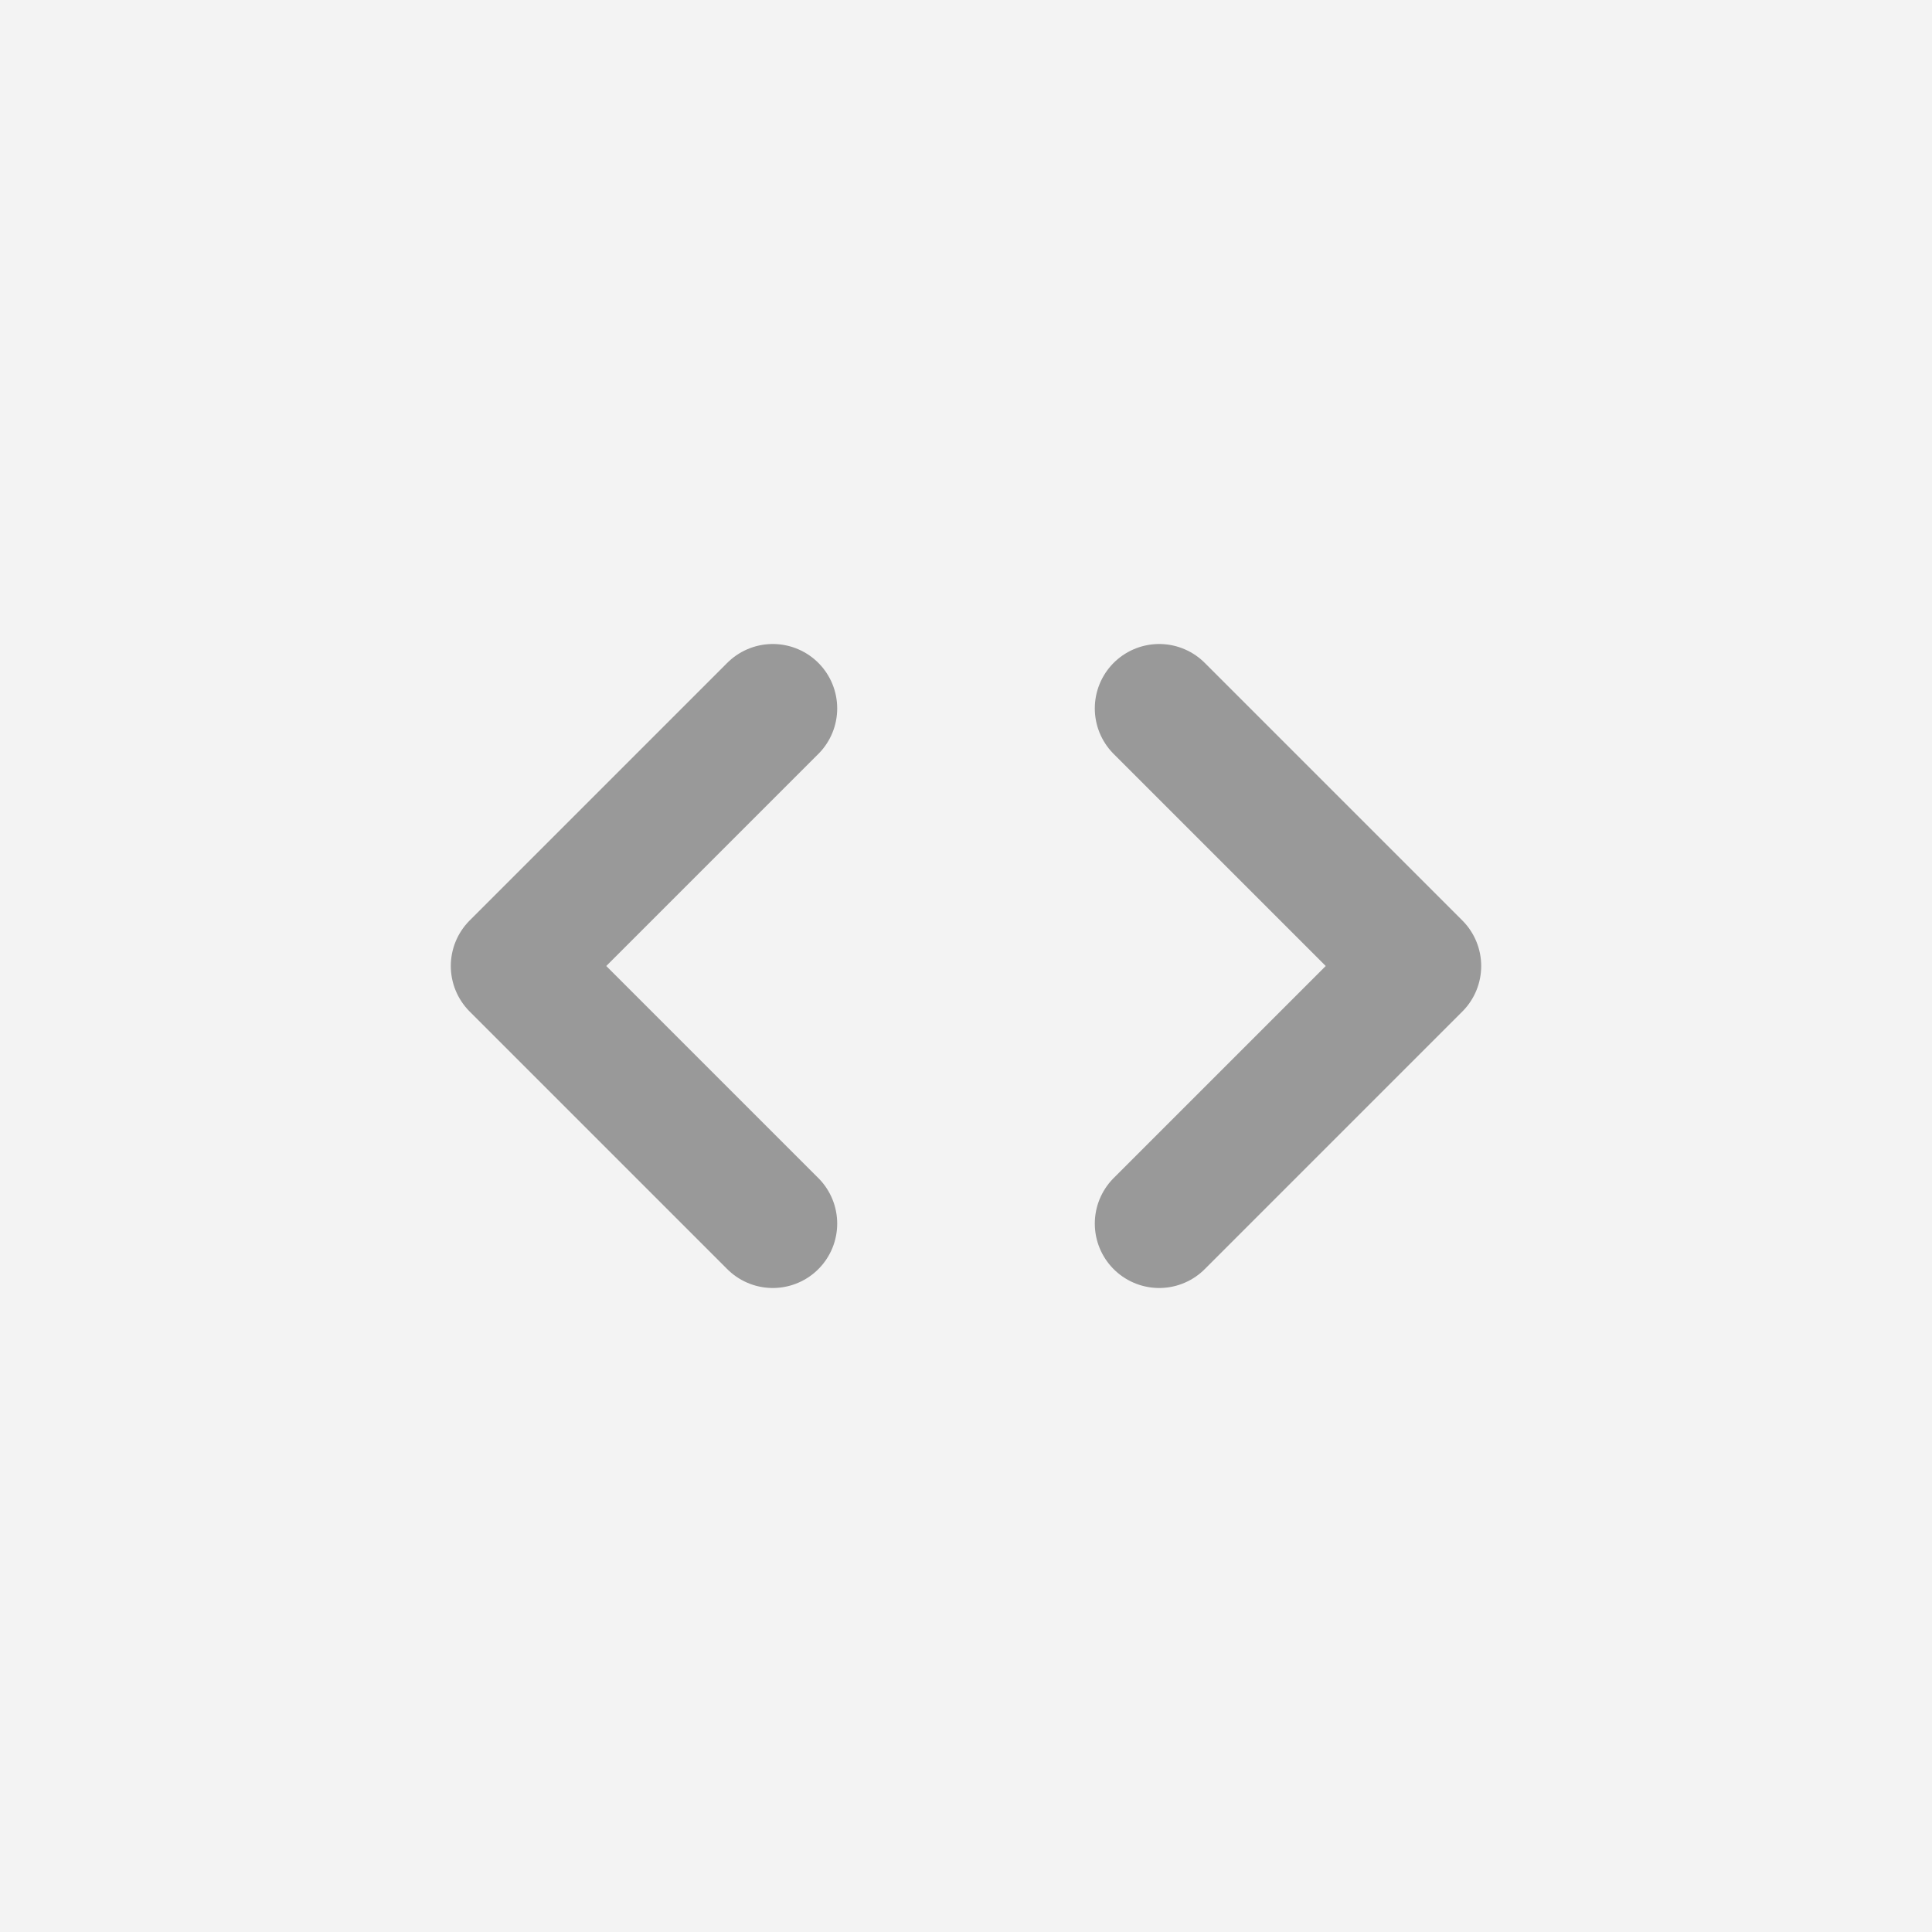
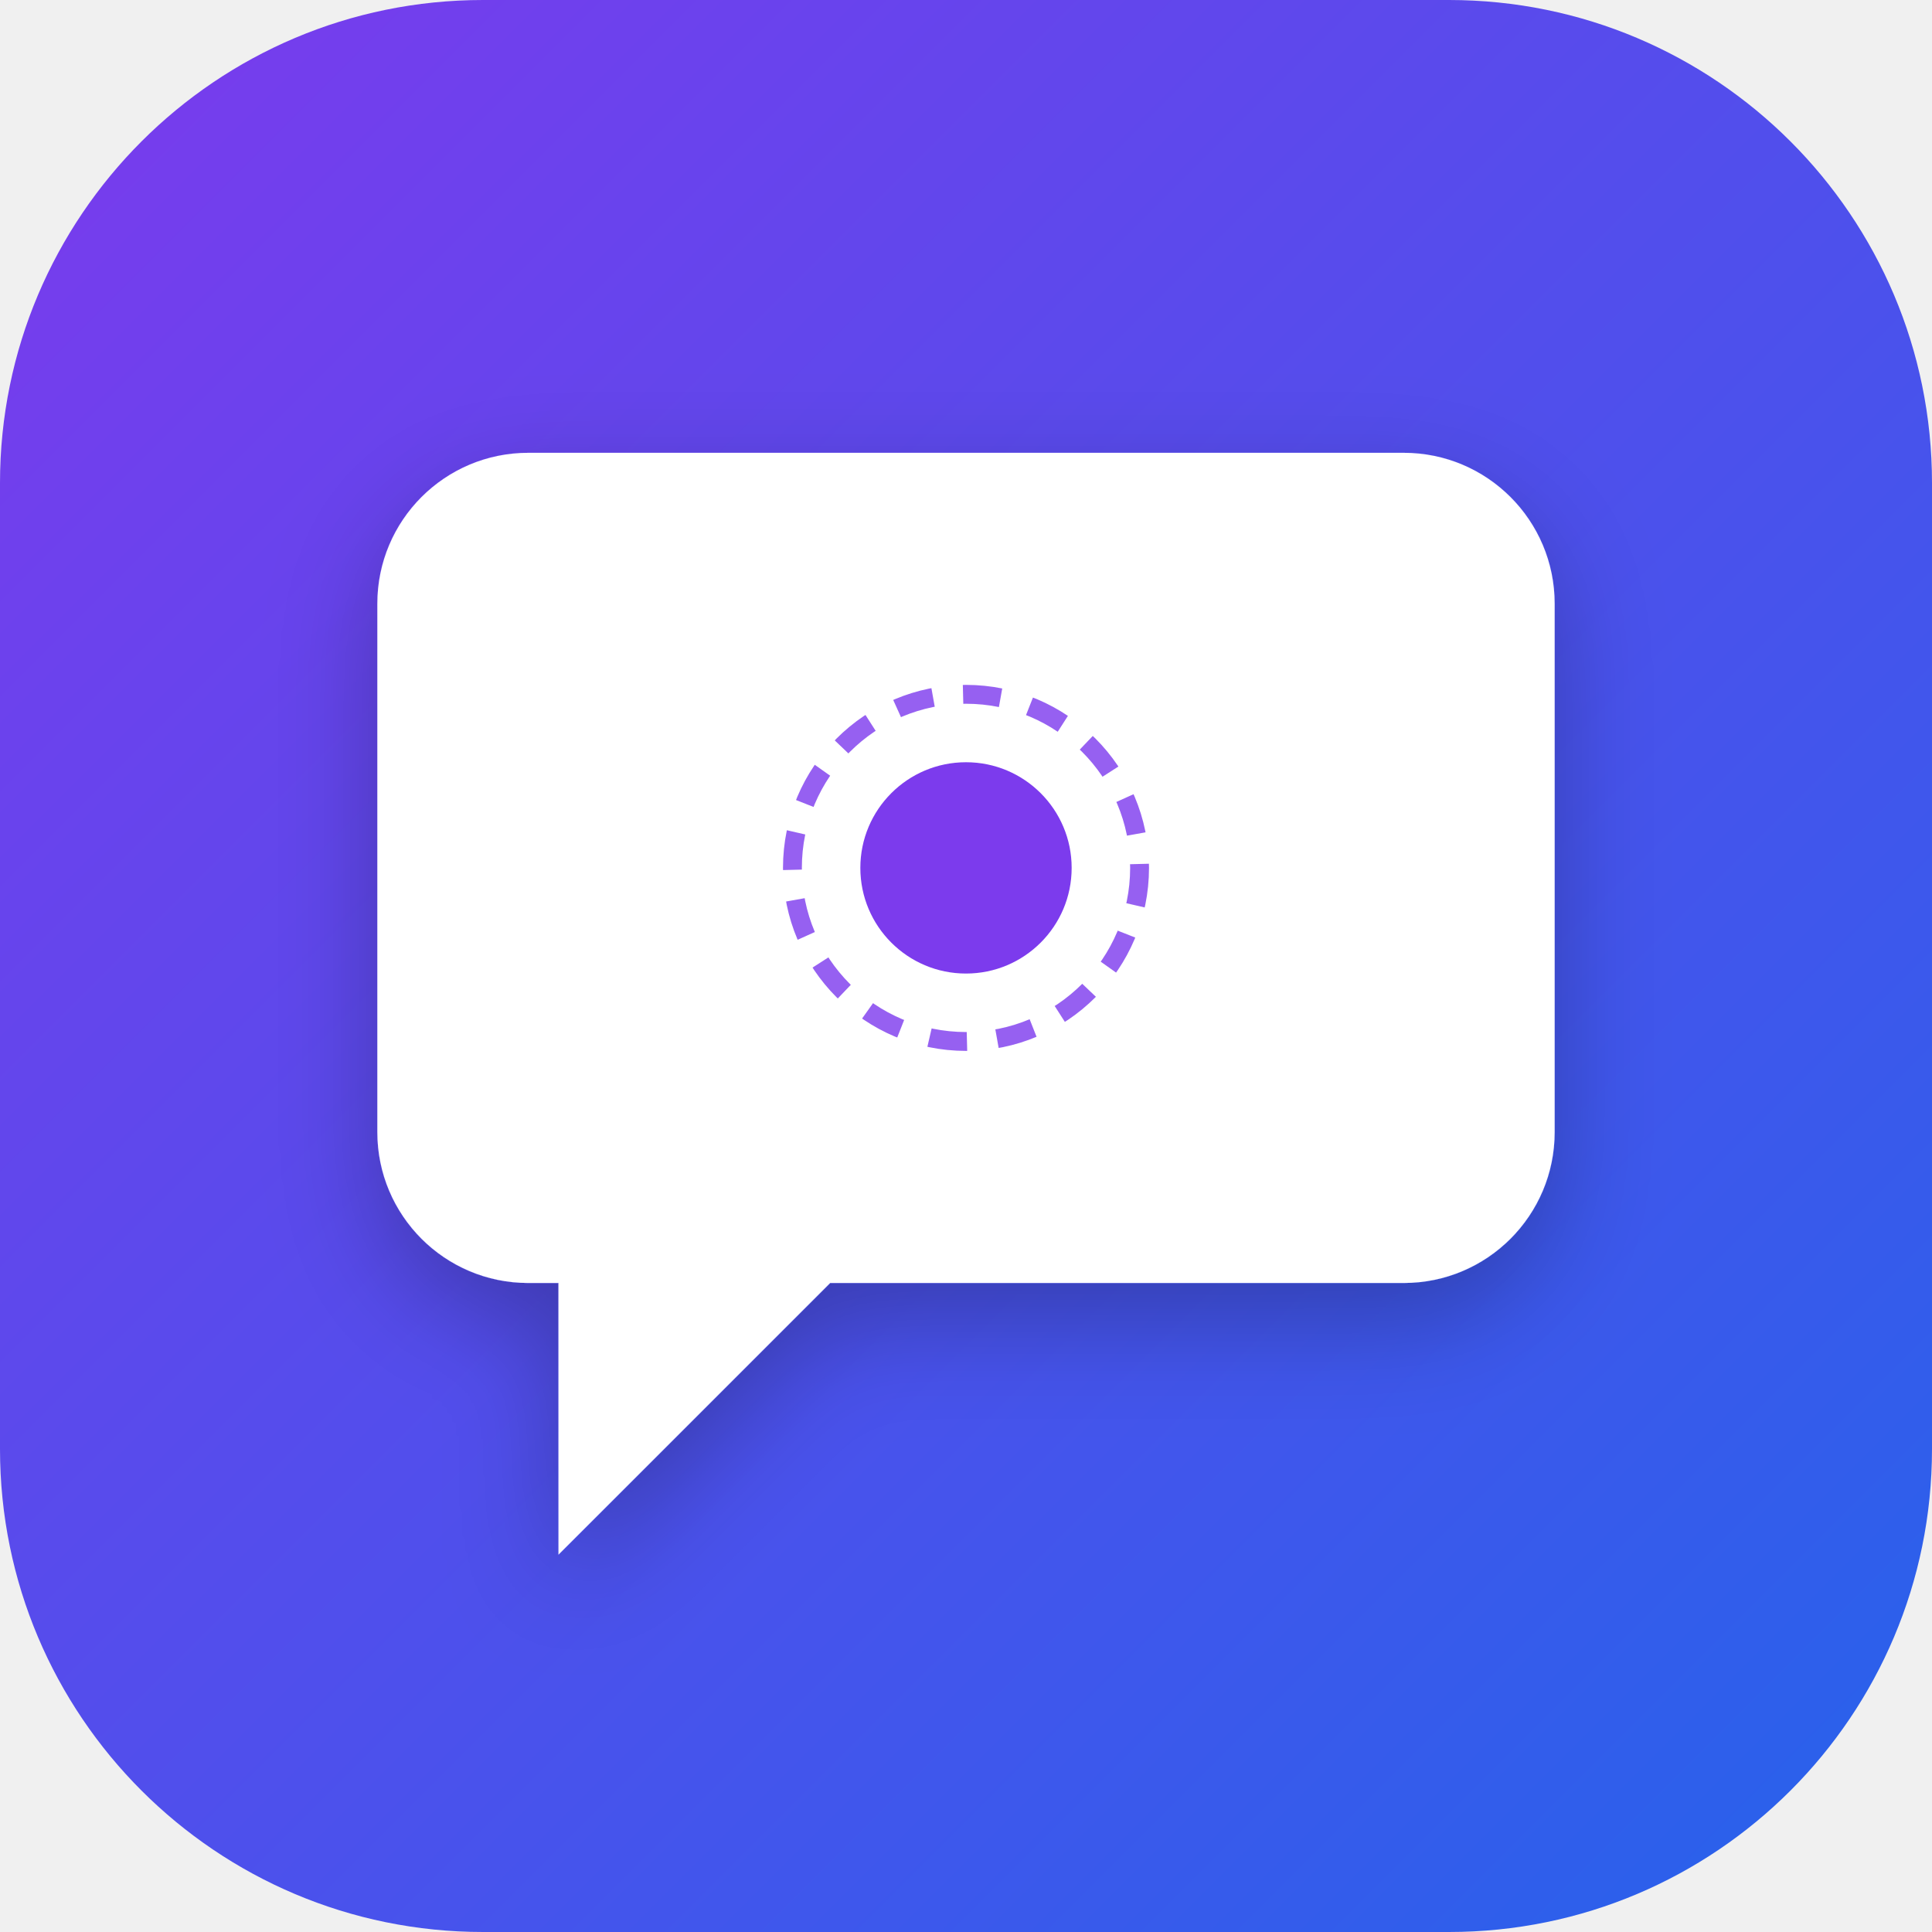
- <svg xmlns="http://www.w3.org/2000/svg" viewBox="0 0 30 30">
-   <path fill="#f3f3f3" d="M0 0h30v30H0Z" />
-   <path fill="transparent" stroke="#999" stroke-linecap="round" stroke-linejoin="round" stroke-width="2" d="m12 11-4 4 4 4m6-8 4 4-4 4" />
+ <svg xmlns="http://www.w3.org/2000/svg" viewBox="0 0 512 512" width="100%" height="100%">
+   <rect width="512" height="512" rx="128" fill="url(#remark-gradient)" />
+   <defs>
+     <linearGradient id="remark-gradient" x1="0%" y1="0%" x2="100%" y2="100%">
+       <stop offset="0%" stop-color="#7C3AED" />
+       <stop offset="100%" stop-color="#2563EB" />
+     </linearGradient>
+     <filter id="shadow" x="-20%" y="-20%" width="140%" height="140%">
+       <feDropShadow dx="0" dy="10" stdDeviation="14" flood-color="#050510" flood-opacity="0.25" />
+     </filter>
+   </defs>
+   <g filter="url(#shadow)">
+     <path fill="#FFFFFF" d="M140 120h232c22.1 0 40 17.9 40 40v140c0 22.1-17.9 40-40 40H220l-72 72v-72h-8c-22.1 0-40-17.9-40-40V160c0-22.1 17.9-40 40-40Z" />
+     <circle cx="256" cy="230" r="28" fill="#7C3AED" />
+     <circle cx="256" cy="230" r="46" fill="none" stroke="#7C3AED" stroke-width="5" stroke-dasharray="10 8" opacity="0.8" />
+   </g>
</svg>
